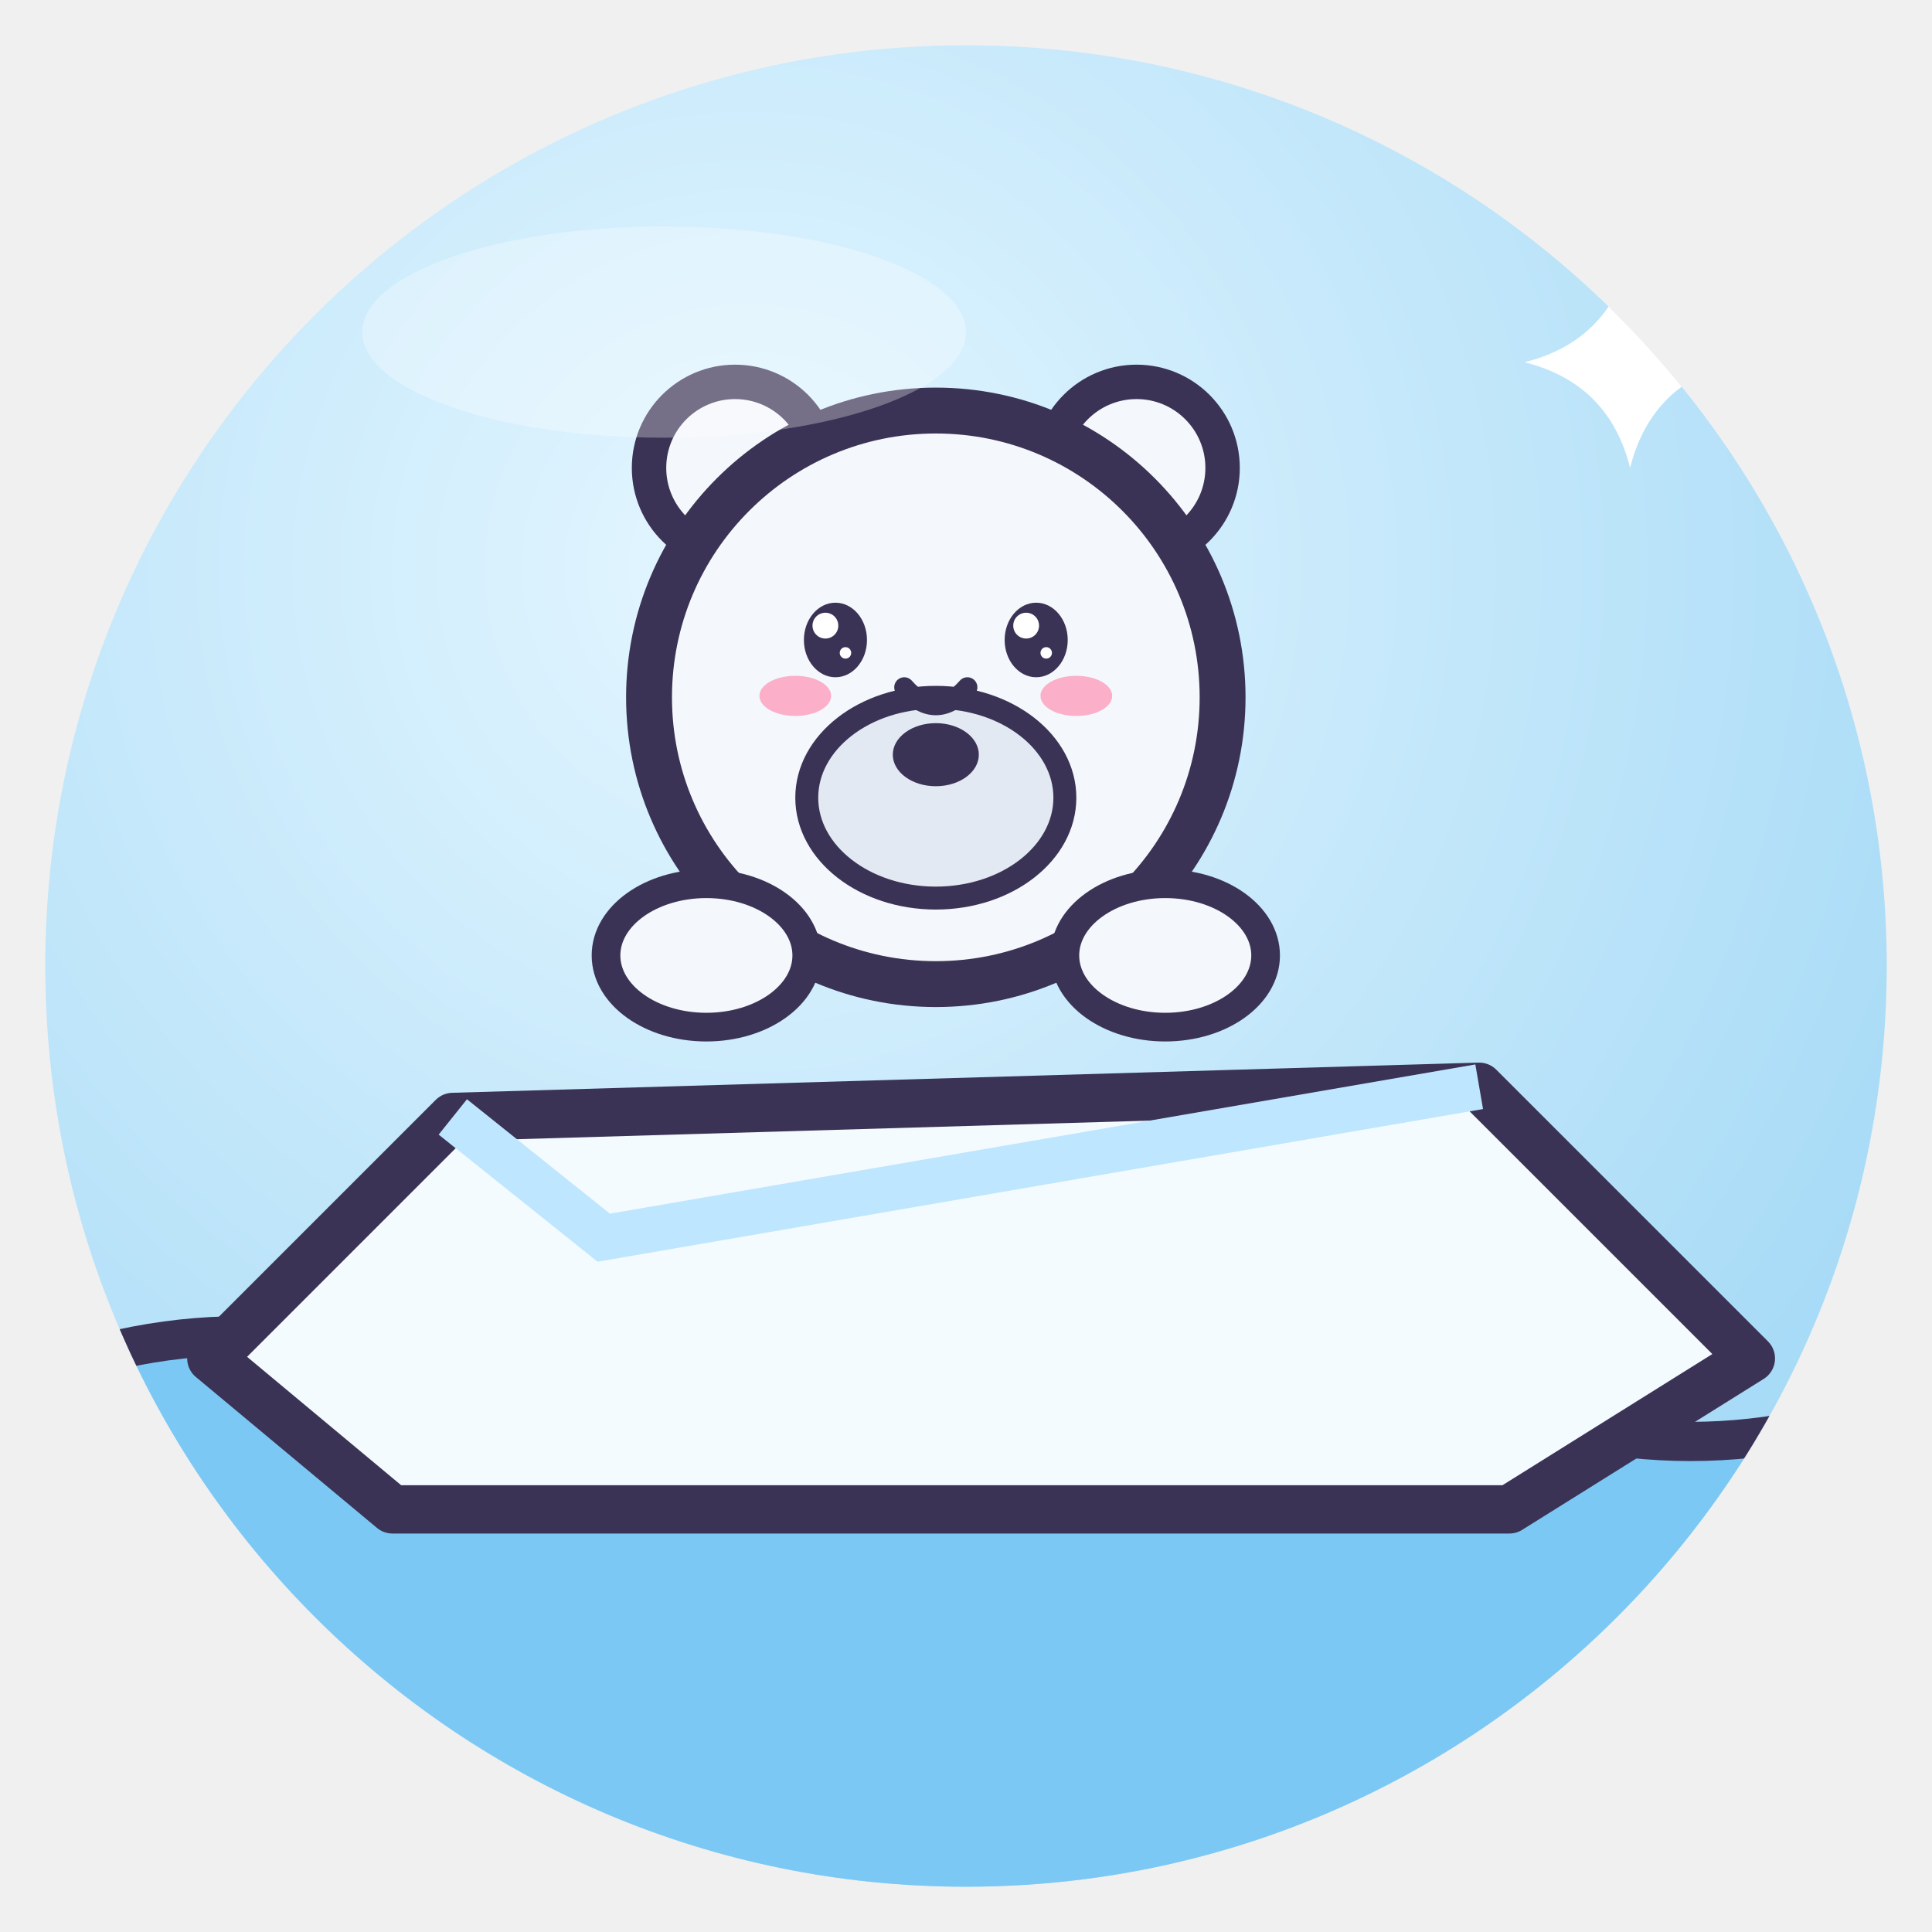
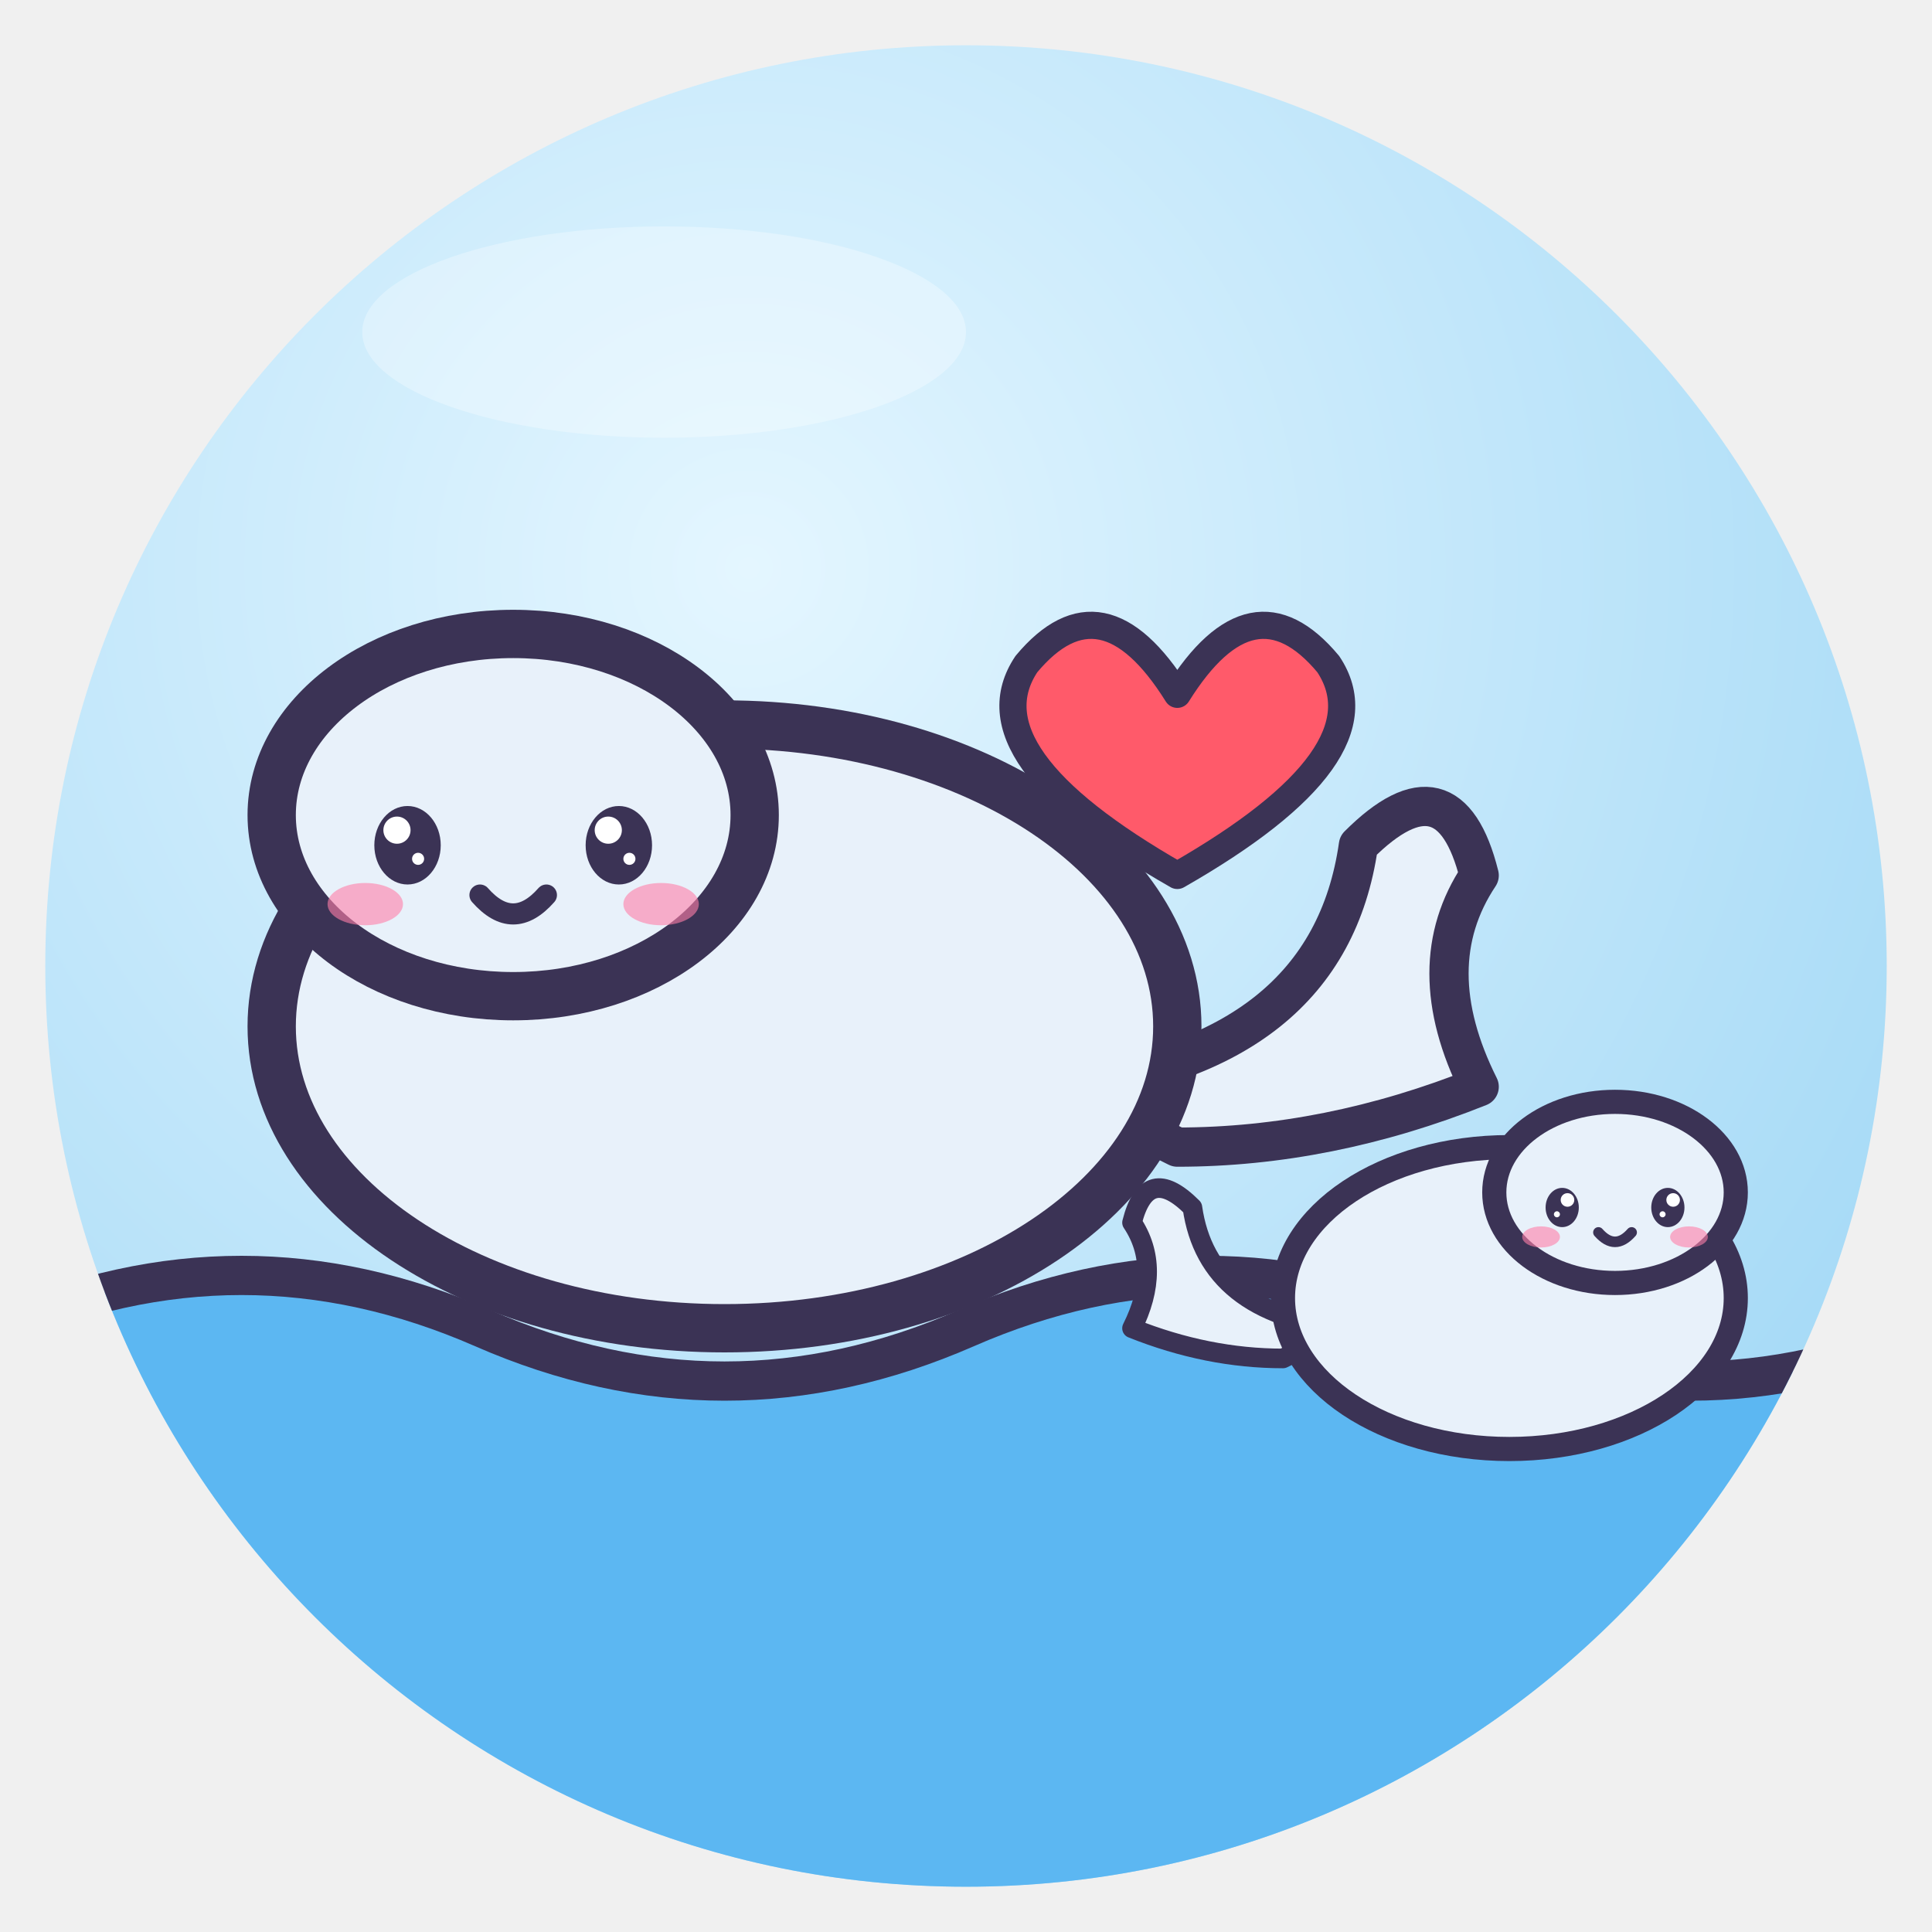
<svg xmlns="http://www.w3.org/2000/svg" viewBox="0 0 128 128" width="128" height="128">
  <defs>
    <radialGradient id="g" cx="38%" cy="28%" r="85%">
      <stop offset="0" stop-color="#E4F6FF" />
      <stop offset="1" stop-color="#9DD6F5" />
    </radialGradient>
    <clipPath id="c">
      <circle cx="64" cy="64" r="61" />
    </clipPath>
  </defs>
  <circle cx="64" cy="64" r="61" fill="url(#g)" />
  <g clip-path="url(#c)">
-     <path d="M0 92 Q16 85 32 92 T64 92 T96 92 T128 92 V128 H0Z" fill="#7CC8F5" stroke="#3B3355" stroke-linejoin="round" stroke-linecap="round" stroke-width="2.6" />
-     <path d="M14 90 L30 74 L98 72 L116 90 L100 100 L26 100Z" fill="#F4FBFF" stroke="#3B3355" stroke-width="3.2" stroke-linejoin="round" stroke-linecap="round" />
-     <path d="M30 74 L40 82 L98 72" fill="none" stroke="#BFE6FF" stroke-width="3" />
-     <g transform="translate(62 50) rotate(0) scale(0.95 0.95)">
-       <circle cx="-14" cy="-20" r="6" fill="#F4F7FB" stroke="#3B3355" stroke-linejoin="round" stroke-linecap="round" stroke-width="2.4" />
-       <circle cx="14" cy="-20" r="6" fill="#F4F7FB" stroke="#3B3355" stroke-linejoin="round" stroke-linecap="round" stroke-width="2.4" />
-       <circle cx="0" cy="-4" r="20" fill="#F4F7FB" stroke="#3B3355" stroke-width="3.2" stroke-linejoin="round" stroke-linecap="round" />
-       <ellipse cx="0" cy="3" rx="9" ry="7" fill="#E3E9F2" stroke="#3B3355" stroke-linejoin="round" stroke-linecap="round" stroke-width="1.6" />
+     <path d="M0 88 Q16 81 32 88 T64 88 T96 88 T128 88 V128 H0Z" fill="#5CB7F2" stroke="#3B3355" stroke-linejoin="round" stroke-linecap="round" stroke-width="2.6" />
+     <g transform="translate(48 64) rotate(0) scale(1.0 1.0)">
+       <path d="M22 8 Q40 6 42 -8 Q48 -14 50 -6 Q46 0 50 8 Q40 12 30 12Z" fill="#E8F1FA" stroke="#3B3355" stroke-linejoin="round" stroke-linecap="round" stroke-width="2.6" />
+       <ellipse cx="0" cy="4" rx="30" ry="20" fill="#E8F1FA" stroke="#3B3355" stroke-width="3.2" stroke-linejoin="round" stroke-linecap="round" />
+       <ellipse cx="-14" cy="-10" rx="16" ry="12" fill="#E8F1FA" stroke="#3B3355" stroke-width="3.2" stroke-linejoin="round" stroke-linecap="round" />
+       <ellipse cx="-21" cy="-8" rx="2.2" ry="2.6" fill="#3B3355" />
+       <circle cx="-21.7" cy="-9.0" r="0.9" fill="#fff" />
+       <circle cx="-20.3" cy="-7.1" r="0.4" fill="#fff" />
      <ellipse cx="-7" cy="-8" rx="2.2" ry="2.6" fill="#3B3355" />
      <circle cx="-7.7" cy="-9.0" r="0.9" fill="#fff" />
      <circle cx="-6.3" cy="-7.1" r="0.4" fill="#fff" />
-       <ellipse cx="7" cy="-8" rx="2.2" ry="2.6" fill="#3B3355" />
-       <circle cx="6.3" cy="-9.0" r="0.9" fill="#fff" />
-       <circle cx="7.7" cy="-7.1" r="0.4" fill="#fff" />
-       <ellipse cx="-9.8" cy="-4.1" rx="2.5" ry="1.4" fill="#FF7FA8" opacity=".6" />
-       <ellipse cx="9.8" cy="-4.1" rx="2.5" ry="1.4" fill="#FF7FA8" opacity=".6" />
-       <path d="M-2.2 -4.7 Q0 -2.2 2.2 -4.7" fill="none" stroke="#3B3355" stroke-linejoin="round" stroke-linecap="round" stroke-width="1.4" />
-       <ellipse cx="0" cy="0" rx="3" ry="2.2" fill="#3B3355" />
-       <ellipse cx="-16" cy="14" rx="7" ry="5" fill="#F4F7FB" stroke="#3B3355" stroke-linejoin="round" stroke-linecap="round" stroke-width="2" />
-       <ellipse cx="16" cy="14" rx="7" ry="5" fill="#F4F7FB" stroke="#3B3355" stroke-linejoin="round" stroke-linecap="round" stroke-width="2" />
+       <ellipse cx="-23.8" cy="-4.1" rx="2.5" ry="1.4" fill="#FF7FA8" opacity=".6" />
+       <ellipse cx="-4.2" cy="-4.1" rx="2.5" ry="1.4" fill="#FF7FA8" opacity=".6" />
+       <path d="M-16.2 -4.7 Q-14 -2.2 -11.8 -4.7" fill="none" stroke="#3B3355" stroke-linejoin="round" stroke-linecap="round" stroke-width="1.4" />
    </g>
-     <path d="M108 17 Q109.4 22.6 115 24 Q109.4 25.4 108 31 Q106.6 25.4 101 24 Q106.6 22.6 108 17Z" fill="#fff" />
+     <g transform="translate(100 84) rotate(0) scale(-0.5 0.5)">
+       <path d="M22 8 Q40 6 42 -8 Q48 -14 50 -6 Q46 0 50 8 Q40 12 30 12Z" fill="#E8F1FA" stroke="#3B3355" stroke-linejoin="round" stroke-linecap="round" stroke-width="2.6" />
+       <ellipse cx="0" cy="4" rx="30" ry="20" fill="#E8F1FA" stroke="#3B3355" stroke-width="3.2" stroke-linejoin="round" stroke-linecap="round" />
+       <ellipse cx="-14" cy="-10" rx="16" ry="12" fill="#E8F1FA" stroke="#3B3355" stroke-width="3.2" stroke-linejoin="round" stroke-linecap="round" />
+       <ellipse cx="-21" cy="-8" rx="2.2" ry="2.6" fill="#3B3355" />
+       <circle cx="-21.7" cy="-9.0" r="0.9" fill="#fff" />
+       <circle cx="-20.3" cy="-7.1" r="0.4" fill="#fff" />
+       <ellipse cx="-7" cy="-8" rx="2.2" ry="2.6" fill="#3B3355" />
+       <circle cx="-7.7" cy="-9.0" r="0.9" fill="#fff" />
+       <circle cx="-6.3" cy="-7.1" r="0.4" fill="#fff" />
+       <ellipse cx="-23.8" cy="-4.1" rx="2.5" ry="1.4" fill="#FF7FA8" opacity=".6" />
+       <ellipse cx="-4.2" cy="-4.1" rx="2.5" ry="1.4" fill="#FF7FA8" opacity=".6" />
+       <path d="M-16.2 -4.7 Q-14 -2.2 -11.8 -4.7" fill="none" stroke="#3B3355" stroke-linejoin="round" stroke-linecap="round" stroke-width="1.4" />
+     </g>
+     <path d="M78 46 q-5 -8 -10 -2 q-4 6 10 14 q14 -8 10 -14 q-5 -6 -10 2Z" fill="#FF5A6A" stroke="#3B3355" stroke-linejoin="round" stroke-linecap="round" stroke-width="1.8" />
  </g>
  <ellipse cx="44" cy="22" rx="20" ry="7" fill="#fff" opacity=".3" />
</svg>
